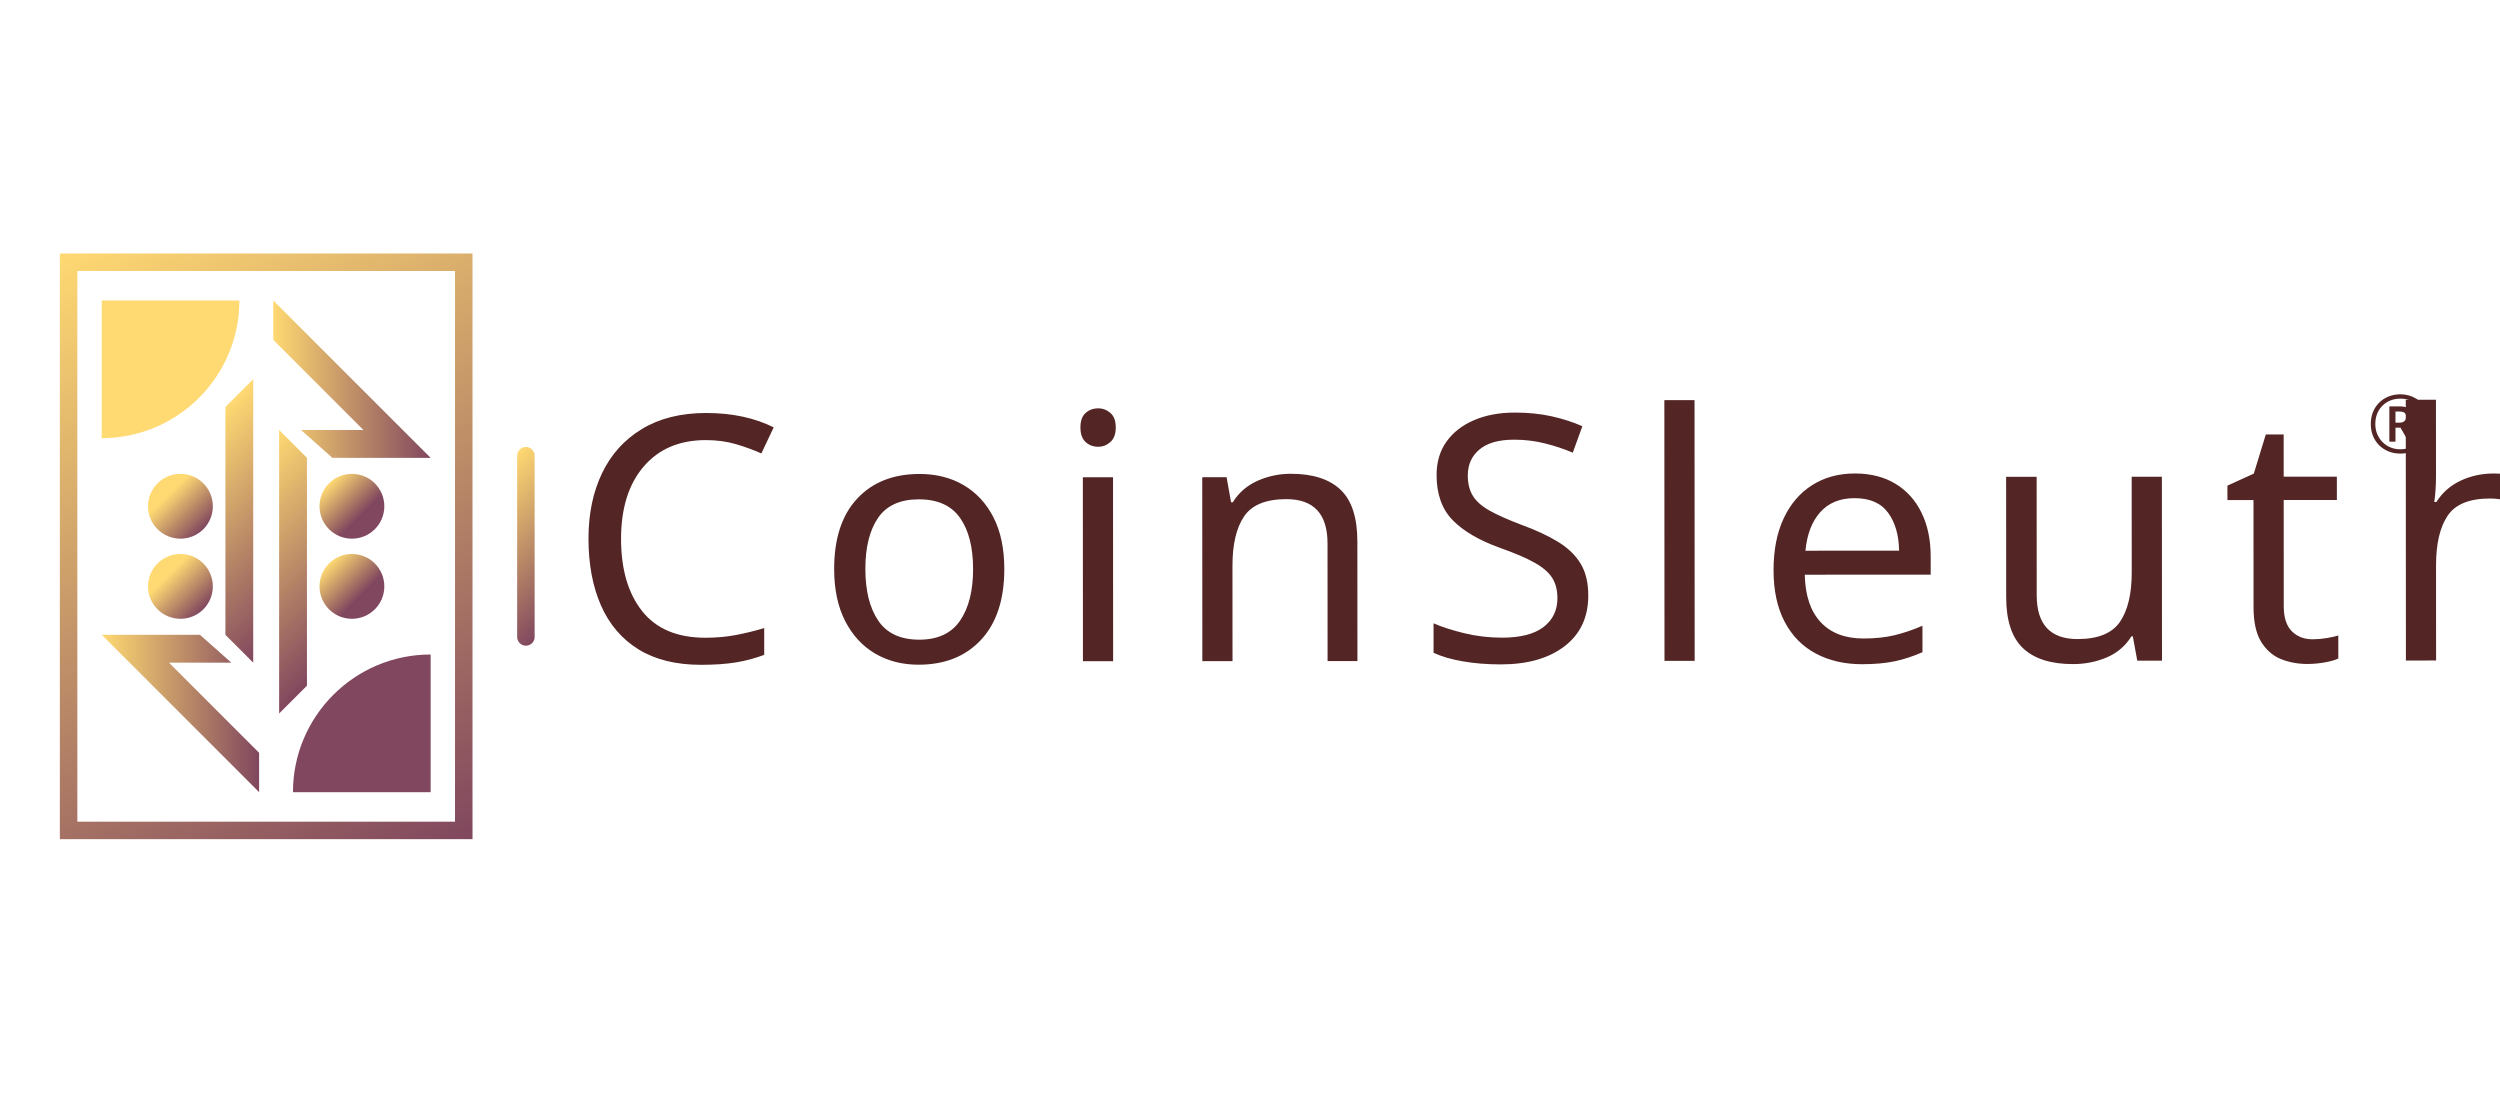
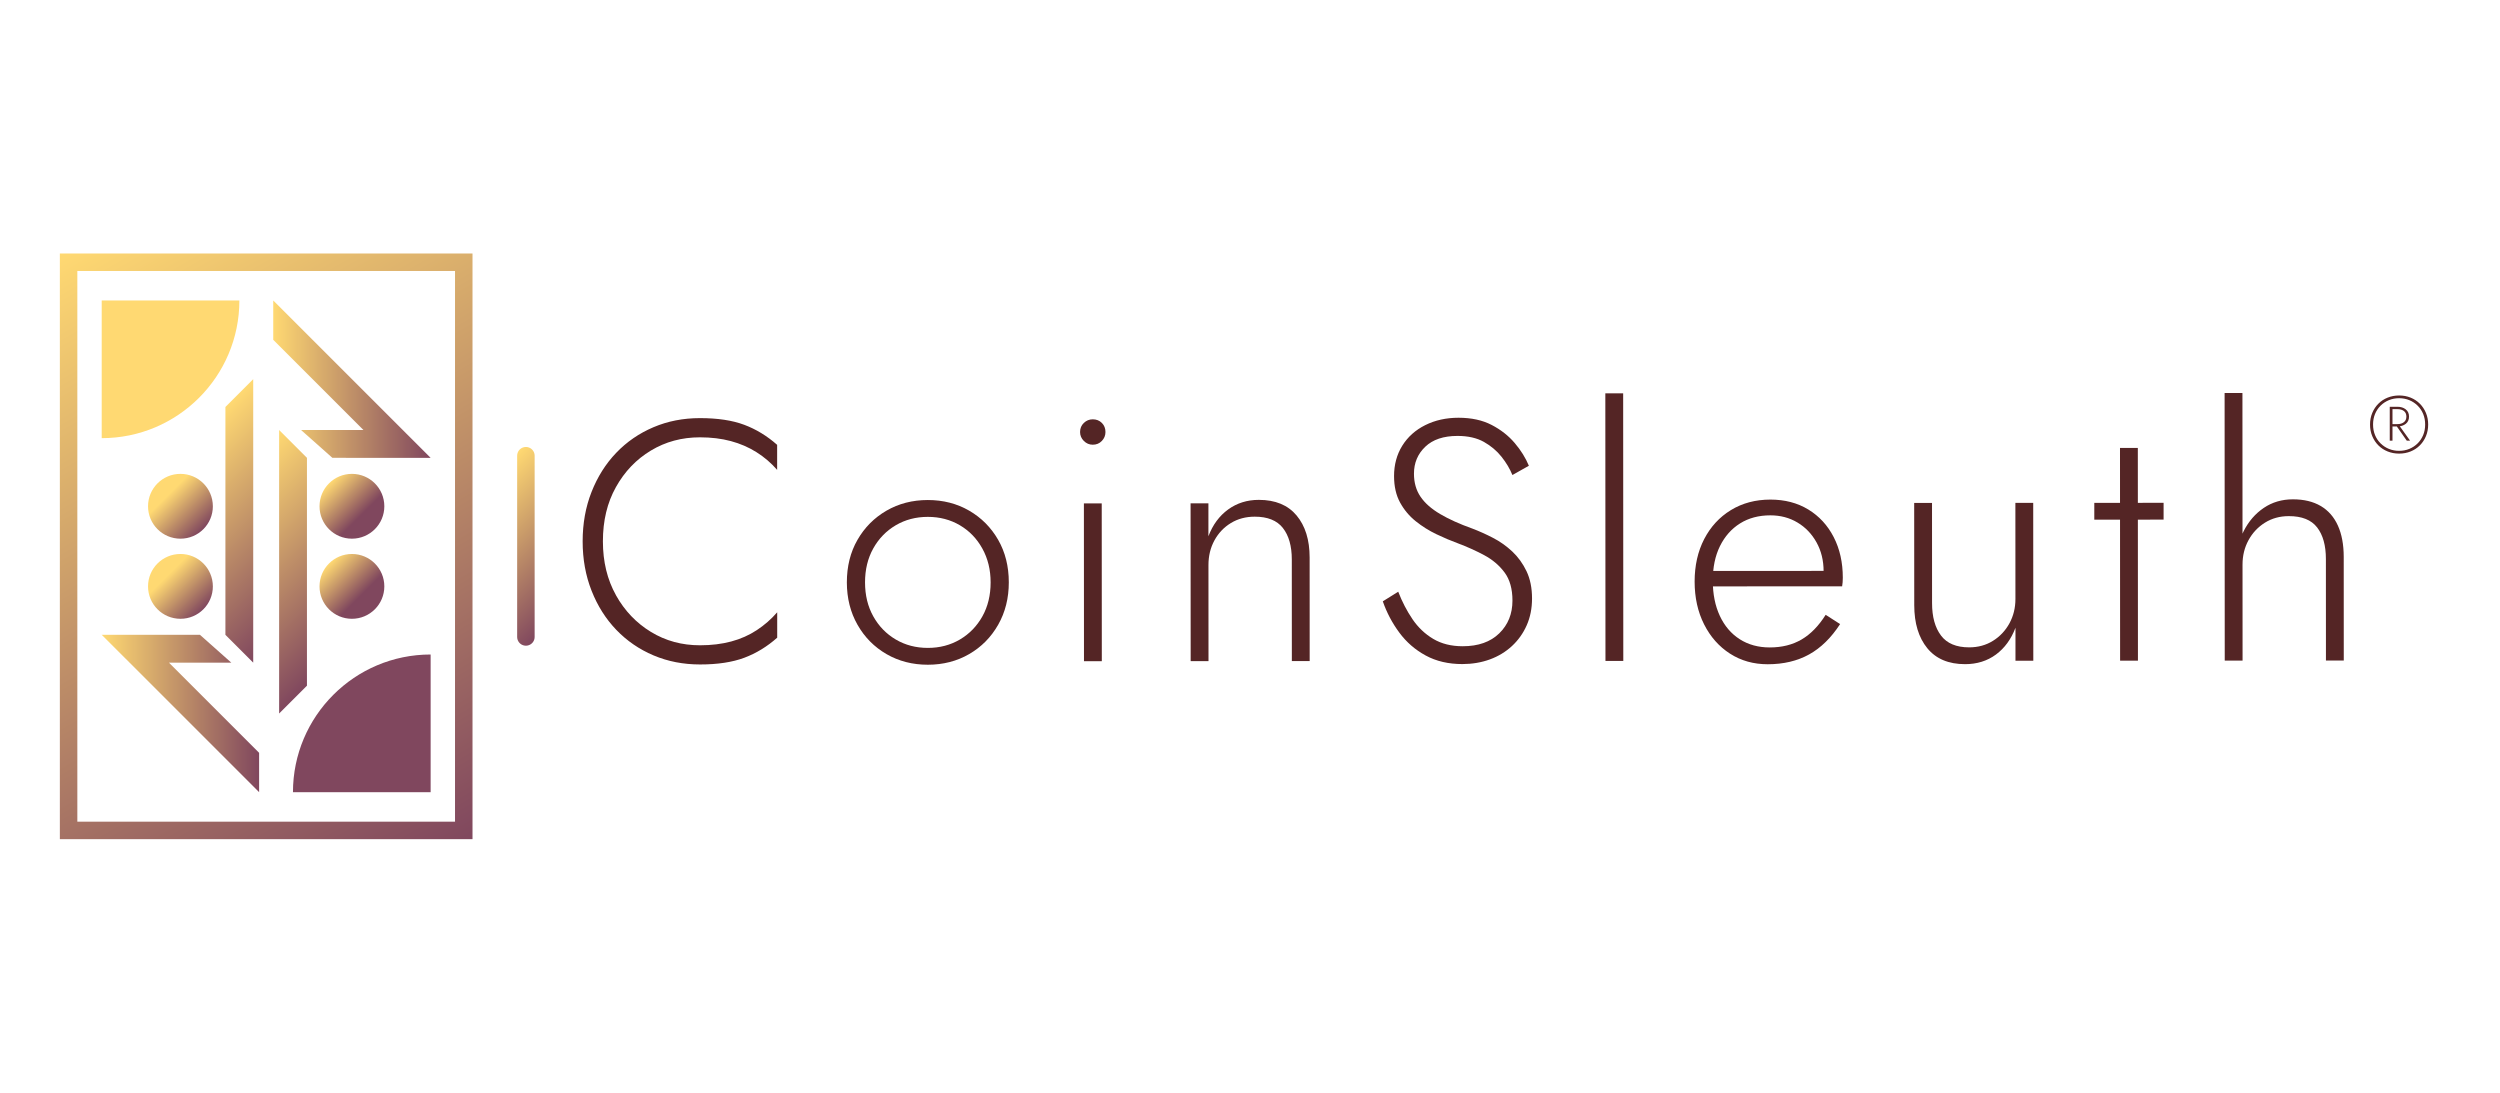
<svg xmlns="http://www.w3.org/2000/svg" id="CoinIntelLogo" version="1.1" viewBox="0 0 1144 500">
  <defs>
    <style>
      .st0 {
        fill: url(#linear-gradient2);
      }

      .st1 {
        fill: #80475e;
      }

      .st2 {
        fill: url(#linear-gradient9);
      }

      .st3 {
        fill: url(#linear-gradient8);
      }

      .st4 {
-         font-size: 36.93px;
-       }
- 
-       .st4, .st5, .st6 {
        isolation: isolate;
      }

-       .st4, .st6 {
-         fill: #542525;
-         font-family: Jost-Light, Jost;
-         font-weight: 300;
-       }
- 
-       .st7 {
+       .st5 {
        stroke: url(#linear-gradient);
        stroke-linecap: round;
      }

-       .st7, .st8 {
+       .st5, .st6 {
        fill: none;
        stroke-miterlimit: 10;
        stroke-width: 8px;
      }

-       .st9 {
+       .st7 {
        fill: url(#linear-gradient7);
      }

-       .st10 {
+       .st8 {
        fill: url(#linear-gradient4);
      }

      .st6 {
-         font-size: 157px;
-         letter-spacing: .09em;
-       }
- 
-       .st8 {
        stroke: url(#linear-gradient1);
      }

-       .st11 {
+       .st9 {
        fill: #ffd972;
      }

-       .st12 {
+       .st10 {
        fill: url(#linear-gradient5);
      }

-       .st13 {
+       .st11 {
        fill: url(#linear-gradient3);
      }

-       .st14 {
+       .st12 {
+         fill: #542525;
+       }
+ 
+       .st13 {
        fill: url(#linear-gradient6);
      }
    </style>
-     <linearGradient id="linear-gradient" x1="264.21" y1="-37.57" x2="217.09" y2="9.57" gradientTransform="translate(0 236) scale(1 -1)" gradientUnits="userSpaceOnUse">
+     <linearGradient id="linear-gradient" x1="264.21" y1="805.57" x2="217.09" y2="758.43" gradientTransform="translate(0 -532)" gradientUnits="userSpaceOnUse">
      <stop offset="0" stop-color="#80475e" />
      <stop offset="1" stop-color="#ffd972" />
    </linearGradient>
-     <linearGradient id="linear-gradient1" x1="4889.34" y1="-155.38" x2="5052.59" y2="127.38" gradientTransform="translate(5092.77 236) rotate(-180)" gradientUnits="userSpaceOnUse">
+     <linearGradient id="linear-gradient1" x1="5983.34" y1="923.38" x2="6146.59" y2="640.62" gradientTransform="translate(6186.77 -532) rotate(-180) scale(1 -1)" gradientUnits="userSpaceOnUse">
      <stop offset="0" stop-color="#80475e" />
      <stop offset="1" stop-color="#ffd972" />
    </linearGradient>
-     <linearGradient id="linear-gradient2" x1="171.52" y1="-6.16" x2="150.56" y2="14.82" gradientTransform="translate(0 236) scale(1 -1)" gradientUnits="userSpaceOnUse">
+     <linearGradient id="linear-gradient2" x1="171.52" y1="774.16" x2="150.56" y2="753.18" gradientTransform="translate(0 -532)" gradientUnits="userSpaceOnUse">
      <stop offset=".3" stop-color="#80475e" />
      <stop offset="1" stop-color="#ffd972" />
    </linearGradient>
-     <linearGradient id="linear-gradient3" x1="171.52" y1="-42.82" x2="150.56" y2="-21.84" gradientTransform="translate(0 236) scale(1 -1)" gradientUnits="userSpaceOnUse">
+     <linearGradient id="linear-gradient3" x1="171.52" y1="810.82" x2="150.56" y2="789.84" gradientTransform="translate(0 -532)" gradientUnits="userSpaceOnUse">
      <stop offset=".3" stop-color="#80475e" />
      <stop offset="1" stop-color="#ffd972" />
    </linearGradient>
-     <linearGradient id="linear-gradient4" x1="93.05" y1="-42.82" x2="72.09" y2="-21.84" gradientTransform="translate(0 236) scale(1 -1)" gradientUnits="userSpaceOnUse">
+     <linearGradient id="linear-gradient4" x1="93.05" y1="810.82" x2="72.09" y2="789.84" gradientTransform="translate(0 -532)" gradientUnits="userSpaceOnUse">
      <stop offset="0" stop-color="#80475e" />
      <stop offset=".76" stop-color="#ffd972" />
    </linearGradient>
-     <linearGradient id="linear-gradient5" x1="93.05" y1="-6.16" x2="72.09" y2="14.82" gradientTransform="translate(0 236) scale(1 -1)" gradientUnits="userSpaceOnUse">
+     <linearGradient id="linear-gradient5" x1="93.05" y1="774.16" x2="72.09" y2="753.18" gradientTransform="translate(0 -532)" gradientUnits="userSpaceOnUse">
      <stop offset="0" stop-color="#80475e" />
      <stop offset=".76" stop-color="#ffd972" />
    </linearGradient>
-     <linearGradient id="linear-gradient6" x1="125.03" y1="62.48" x2="197.07" y2="62.48" gradientTransform="translate(0 236) scale(1 -1)" gradientUnits="userSpaceOnUse">
+     <linearGradient id="linear-gradient6" x1="125.03" y1="705.52" x2="197.07" y2="705.52" gradientTransform="translate(0 -532)" gradientUnits="userSpaceOnUse">
      <stop offset="0" stop-color="#ffd972" />
      <stop offset="1" stop-color="#80475e" />
    </linearGradient>
-     <linearGradient id="linear-gradient7" x1="160.16" y1="-58.07" x2="95.3" y2="6.8" gradientTransform="translate(0 236) scale(1 -1)" gradientUnits="userSpaceOnUse">
+     <linearGradient id="linear-gradient7" x1="160.16" y1="826.07" x2="95.3" y2="761.2" gradientTransform="translate(0 -532)" gradientUnits="userSpaceOnUse">
      <stop offset="0" stop-color="#80475e" />
      <stop offset="1" stop-color="#ffd972" />
    </linearGradient>
-     <linearGradient id="linear-gradient8" x1="46.53" y1="-90.49" x2="118.57" y2="-90.49" gradientTransform="translate(0 236) scale(1 -1)" gradientUnits="userSpaceOnUse">
+     <linearGradient id="linear-gradient8" x1="46.53" y1="858.49" x2="118.57" y2="858.49" gradientTransform="translate(0 -532)" gradientUnits="userSpaceOnUse">
      <stop offset="0" stop-color="#ffd972" />
      <stop offset="1" stop-color="#80475e" />
    </linearGradient>
-     <linearGradient id="linear-gradient9" x1="148.3" y1="-34.8" x2="83.44" y2="30.07" gradientTransform="translate(0 236) scale(1 -1)" gradientUnits="userSpaceOnUse">
+     <linearGradient id="linear-gradient9" x1="148.3" y1="802.8" x2="83.44" y2="737.93" gradientTransform="translate(0 -532)" gradientUnits="userSpaceOnUse">
      <stop offset="0" stop-color="#80475e" />
      <stop offset="1" stop-color="#ffd972" />
    </linearGradient>
  </defs>
-   <g class="st5">
-     <g class="st5">
-       <g class="st5">
-         <text class="st6" transform="translate(259.74 302.69) rotate(-.03)">
-           <tspan x="0" y="0">CoinSleuth</tspan>
-         </text>
-       </g>
-     </g>
+   <g class="st4">
+     <path class="st12" d="M281.86,272.38c3.98,7.12,9.32,12.71,16.02,16.79,6.7,4.08,14.18,6.12,22.45,6.11,5.23,0,9.99-.58,14.29-1.74,4.29-1.15,8.19-2.88,11.69-5.19,3.5-2.3,6.62-5.03,9.34-8.17v11.62c-4.6,4.08-9.62,7.15-15.06,9.19-5.44,2.04-12.19,3.07-20.25,3.07-7.64,0-14.73-1.38-21.28-4.15-6.54-2.77-12.22-6.67-17.04-11.69-4.82-5.02-8.59-10.98-11.31-17.89-2.73-6.91-4.09-14.44-4.09-22.61,0-8.16,1.35-15.7,4.07-22.61,2.72-6.91,6.48-12.88,11.29-17.9,4.81-5.03,10.49-8.93,17.03-11.71,6.54-2.78,13.63-4.17,21.27-4.17,8.06,0,14.81,1.01,20.26,3.05,5.44,2.04,10.47,5.1,15.08,9.18v11.46c-2.72-3.14-5.86-5.83-9.42-8.08-3.56-2.25-7.49-3.95-11.78-5.1-4.29-1.15-9-1.72-14.13-1.72-8.27,0-15.75,2.02-22.45,6.06-6.7,4.03-12.03,9.61-16,16.73-3.98,7.12-5.96,15.39-5.95,24.81,0,9.32,2,17.53,5.98,24.65Z" />
+     <path class="st12" d="M392.38,247.04c3.24-5.65,7.66-10.1,13.26-13.35,5.6-3.25,11.9-4.87,18.92-4.88,7.01,0,13.32,1.62,18.92,4.86,5.6,3.24,10.02,7.69,13.27,13.34,3.25,5.65,4.87,12.14,4.88,19.47,0,7.22-1.62,13.69-4.86,19.39-3.24,5.71-7.66,10.19-13.26,13.43-5.6,3.25-11.91,4.87-18.92,4.88-7.01,0-13.32-1.62-18.92-4.86-5.6-3.24-10.03-7.71-13.27-13.42-3.25-5.7-4.87-12.16-4.88-19.39,0-7.32,1.61-13.82,4.86-19.47ZM399.62,282.05c2.51,4.5,5.94,8.03,10.29,10.59,4.34,2.56,9.24,3.84,14.68,3.84,5.44,0,10.33-1.29,14.68-3.85,4.34-2.57,7.77-6.1,10.28-10.6,2.51-4.5,3.76-9.68,3.76-15.54,0-5.75-1.26-10.91-3.78-15.46-2.51-4.55-5.95-8.11-10.29-10.67-4.35-2.56-9.24-3.84-14.68-3.84-5.44,0-10.34,1.29-14.68,3.85-4.34,2.57-7.77,6.1-10.28,10.6-2.51,4.5-3.76,9.68-3.76,15.54,0,5.86,1.26,11.04,3.78,15.54Z" />
+     <path class="st12" d="M495.97,193.53c1.15-1.1,2.51-1.65,4.08-1.65,1.67,0,3.06.55,4.16,1.65,1.1,1.1,1.65,2.49,1.65,4.16,0,1.57-.55,2.93-1.65,4.08-1.1,1.15-2.49,1.73-4.16,1.73-1.57,0-2.93-.57-4.08-1.72-1.15-1.15-1.73-2.51-1.73-4.08,0-1.67.57-3.06,1.72-4.16ZM504.15,230.34l.04,72.22h-8.16s-.04-72.22-.04-72.22h8.16Z" />
+     <path class="st12" d="M587.05,241.6c-2.72-3.45-7.02-5.18-12.88-5.17-4.08,0-7.72.97-10.91,2.91-3.19,1.94-5.7,4.58-7.53,7.93-1.83,3.35-2.74,7.12-2.74,11.31l.02,43.96h-8.16s-.04-72.22-.04-72.22h8.16s0,15.07,0,15.07c1.98-5.23,4.99-9.32,9.02-12.25,4.03-2.93,8.71-4.4,14.05-4.4,7.54,0,13.29,2.37,17.27,7.13,3.98,4.76,5.97,11.17,5.98,19.23l.02,47.41h-8.16s-.02-46.47-.02-46.47c0-6.17-1.37-10.99-4.09-14.44Z" />
+     <path class="st12" d="M646.34,283.33c2.57,3.77,5.73,6.78,9.5,9.02,3.77,2.25,8.27,3.37,13.5,3.37,7.12,0,12.69-1.97,16.72-5.9,4.03-3.93,6.04-8.93,6.04-15,0-5.34-1.21-9.63-3.62-12.87-2.41-3.24-5.52-5.88-9.34-7.92-3.82-2.04-7.83-3.84-12.01-5.41-3.14-1.15-6.41-2.53-9.81-4.16-3.4-1.62-6.57-3.61-9.5-5.96-2.93-2.35-5.32-5.2-7.15-8.55-1.83-3.35-2.75-7.38-2.75-12.09,0-5.23,1.25-9.86,3.76-13.9,2.51-4.03,6.01-7.17,10.51-9.42,4.5-2.25,9.58-3.38,15.23-3.38,5.86,0,10.91,1.09,15.15,3.29,4.24,2.2,7.77,4.97,10.6,8.32,2.83,3.35,4.97,6.8,6.44,10.36l-7.53,4.24c-1.16-2.83-2.8-5.6-4.95-8.32-2.15-2.72-4.85-4.99-8.09-6.83-3.25-1.83-7.28-2.74-12.09-2.74-6.39,0-11.3,1.65-14.75,4.95-3.45,3.3-5.18,7.41-5.17,12.33,0,4.08,1,7.59,2.99,10.52,1.99,2.93,4.97,5.57,8.95,7.92,3.98,2.35,8.9,4.58,14.76,6.67,3.04,1.15,6.18,2.56,9.42,4.23,3.24,1.67,6.2,3.77,8.87,6.27,2.67,2.51,4.84,5.52,6.52,9.02,1.67,3.51,2.52,7.67,2.52,12.48,0,4.5-.81,8.58-2.43,12.25-1.62,3.67-3.87,6.83-6.75,9.5-2.88,2.67-6.25,4.71-10.12,6.13-3.87,1.41-8.06,2.12-12.56,2.13-6.39,0-11.99-1.3-16.8-3.92-4.82-2.61-8.85-6.12-12.09-10.51-3.25-4.39-5.76-9.15-7.54-14.28l7.06-4.4c1.78,4.61,3.96,8.79,6.52,12.56Z" />
+     <path class="st12" d="M742.76,179.98l.06,122.46h-8.16s-.06-122.45-.06-122.45h8.16Z" />
+     <path class="st12" d="M791.65,299.11c-5.03-3.24-8.98-7.71-11.86-13.42-2.88-5.7-4.32-12.22-4.33-19.54,0-7.33,1.46-13.82,4.38-19.47,2.93-5.65,7.01-10.08,12.24-13.27,5.23-3.19,11.25-4.79,18.05-4.8,6.59,0,12.38,1.51,17.35,4.54,4.97,3.03,8.85,7.24,11.62,12.63,2.78,5.39,4.17,11.59,4.17,18.6,0,.63-.03,1.31-.08,2.04-.05.73-.13,1.36-.23,1.88l-62.33.03v-7.06s56.2-.03,56.2-.03l-3.45,4.87c.21-.52.44-1.23.71-2.12.26-.89.39-1.75.39-2.59,0-4.92-1.08-9.31-3.23-13.19-2.15-3.87-5.05-6.91-8.72-9.1-3.67-2.2-7.8-3.29-12.4-3.29-5.34,0-9.97,1.24-13.89,3.7-3.92,2.46-6.98,5.92-9.18,10.37-2.2,4.45-3.29,9.71-3.29,15.78,0,6.18,1.08,11.57,3.23,16.17,2.15,4.61,5.19,8.16,9.11,10.67,3.93,2.51,8.5,3.76,13.74,3.76,5.55,0,10.39-1.21,14.52-3.62,4.13-2.41,7.82-6.18,11.06-11.31l6.6,4.24c-4.08,6.28-8.81,10.92-14.2,13.9-5.39,2.98-11.69,4.48-18.92,4.48-6.49,0-12.25-1.62-17.27-4.86Z" />
+     <path class="st12" d="M888.2,290.82c2.72,3.61,7.01,5.41,12.88,5.41,4.08,0,7.72-1,10.91-2.99,3.19-1.99,5.7-4.66,7.53-8.01,1.83-3.35,2.74-7.07,2.74-11.15l-.02-43.96h8.16s.04,72.22.04,72.22h-8.16s0-15.07,0-15.07c-1.99,5.24-4.97,9.32-8.94,12.25-3.98,2.93-8.69,4.4-14.13,4.4-7.54,0-13.29-2.43-17.27-7.29-3.98-4.87-5.97-11.43-5.98-19.7l-.03-46.79h8.16s.02,45.84.02,45.84c0,6.28,1.36,11.23,4.09,14.83Z" />
+     <path class="st12" d="M990.06,230.09v7.69s-31.71.02-31.71.02v-7.69s31.71-.02,31.71-.02ZM978.27,204.97l.05,97.34h-8.16s-.05-97.34-.05-97.34h8.16Z" />
+     <path class="st12" d="M1026.2,302.29h-8.16s-.06-122.45-.06-122.45h8.16s.06,122.45.06,122.45ZM1060.32,241.35c-2.67-3.45-6.99-5.18-12.96-5.17-4.08,0-7.72,1-10.91,2.99-3.19,1.99-5.7,4.66-7.53,8.01-1.83,3.35-2.74,7.07-2.74,11.15h-2.83c0-5.75,1.12-10.86,3.37-15.31,2.25-4.45,5.31-7.98,9.18-10.6,3.87-2.62,8.32-3.93,13.34-3.93,5.02,0,9.26,1.02,12.72,3.05s6.07,5.02,7.85,8.95c1.78,3.92,2.67,8.71,2.68,14.36l.02,47.41h-8.16s-.02-46.47-.02-46.47c0-6.17-1.34-10.99-4.01-14.44Z" />
  </g>
-   <line class="st7" x1="240.65" y1="208.53" x2="240.65" y2="291.47" />
-   <g class="st5">
-     <g class="st5">
-       <g class="st5">
-         <text class="st4" transform="translate(1083.06 207.19)">
-           <tspan x="0" y="0">®</tspan>
-         </text>
+   <line class="st5" x1="240.65" y1="208.53" x2="240.65" y2="291.47" />
+   <g class="st4">
+     <g class="st4">
+       <g class="st4">
+         <g class="st4">
+           <g class="st4">
+             <path class="st12" d="M1085.55,188.95c.68-1.62,1.61-3.03,2.81-4.23,1.19-1.19,2.6-2.12,4.23-2.77s3.37-.98,5.24-.98,3.65.33,5.26.98,3.02,1.58,4.21,2.77c1.19,1.19,2.13,2.6,2.81,4.23s1.02,3.4,1.02,5.32-.34,3.69-1.02,5.32-1.61,3.03-2.81,4.23c-1.19,1.19-2.6,2.12-4.21,2.77s-3.37.98-5.26.98-3.62-.33-5.24-.98-3.04-1.58-4.23-2.77c-1.19-1.19-2.13-2.6-2.81-4.23-.68-1.62-1.02-3.4-1.02-5.32s.34-3.69,1.02-5.32ZM1086.81,199.08c.6,1.47,1.45,2.74,2.55,3.82,1.09,1.08,2.36,1.92,3.8,2.51,1.44.59,3,.89,4.67.89s3.23-.29,4.67-.89c1.44-.59,2.71-1.43,3.8-2.51,1.09-1.08,1.94-2.36,2.55-3.82.6-1.46.9-3.07.9-4.82s-.3-3.35-.9-4.82c-.6-1.46-1.45-2.74-2.55-3.82-1.1-1.08-2.36-1.92-3.8-2.51-1.44-.59-3-.89-4.67-.89s-3.23.3-4.67.89c-1.44.59-2.71,1.43-3.8,2.51-1.1,1.08-1.94,2.36-2.55,3.82-.6,1.47-.9,3.07-.9,4.82s.3,3.36.9,4.82ZM1094.8,186.14v15.51h-1.25v-15.51h1.25ZM1094.21,186.14h2.88c1.5,0,2.76.39,3.77,1.18,1.01.79,1.51,1.9,1.51,3.32s-.51,2.54-1.51,3.32c-1.01.79-2.27,1.18-3.77,1.18h-2.88v-1.07h2.88c1.21,0,2.18-.29,2.94-.89s1.13-1.44,1.13-2.55-.38-1.98-1.13-2.55-1.73-.85-2.94-.85h-2.88v-1.11ZM1097.57,194.26l5.28,7.39h-1.51l-5.17-7.39h1.4Z" />
+           </g>
+         </g>
      </g>
    </g>
  </g>
  <g>
-     <rect class="st8" x="31.39" y="120" width="180.83" height="260" />
+     <rect class="st6" x="31.39" y="120" width="180.83" height="260" />
    <circle class="st0" cx="161.04" cy="231.67" r="14.83" />
-     <circle class="st13" cx="161.04" cy="268.33" r="14.83" />
-     <circle class="st10" cx="82.57" cy="268.33" r="14.83" />
-     <circle class="st12" cx="82.57" cy="231.67" r="14.83" />
-     <path class="st14" d="M197.07,209.53l-44.98-.03-14.33-12.73h28.54l-41.27-41.27v-18l61.07,61.07s.05.04.07.07c0,0,.02,0,.03.02l10.87,10.87h0Z" />
-     <polygon class="st9" points="127.73 326.5 127.73 196.77 140.46 209.5 140.46 209.5 140.46 313.77 127.73 326.5" />
-     <path class="st11" d="M46.54,137.5h63c0,34.77-28.23,63-63,63h0v-63h0Z" />
+     <circle class="st11" cx="161.04" cy="268.33" r="14.83" />
+     <circle class="st8" cx="82.57" cy="268.33" r="14.83" />
+     <circle class="st10" cx="82.57" cy="231.67" r="14.83" />
+     <path class="st13" d="M197.07,209.53l-44.98-.03-14.33-12.73h28.54l-41.27-41.27v-18l61.07,61.07s.05.04.07.07c0,0,.02,0,.03.02l10.87,10.87h0Z" />
+     <polygon class="st7" points="127.73 326.5 127.73 196.77 140.46 209.5 140.46 209.5 140.46 313.77 127.73 326.5" />
+     <path class="st9" d="M46.54,137.5h63c0,34.77-28.23,63-63,63h0v-63h0Z" />
    <path class="st3" d="M118.57,344.5v18l-61.07-61.07s-.05-.04-.07-.07c0,0-.02-.01-.03-.02l-10.87-10.87,44.98.03,14.33,12.73h-28.54s41.27,41.27,41.27,41.27Z" />
    <polygon class="st2" points="115.87 173.5 115.87 303.23 103.15 290.5 103.15 290.5 103.15 186.23 115.87 173.5" />
    <path class="st1" d="M197.06,362.5h-63c0-34.77,28.23-63,63-63h0v63h0Z" />
  </g>
</svg>
